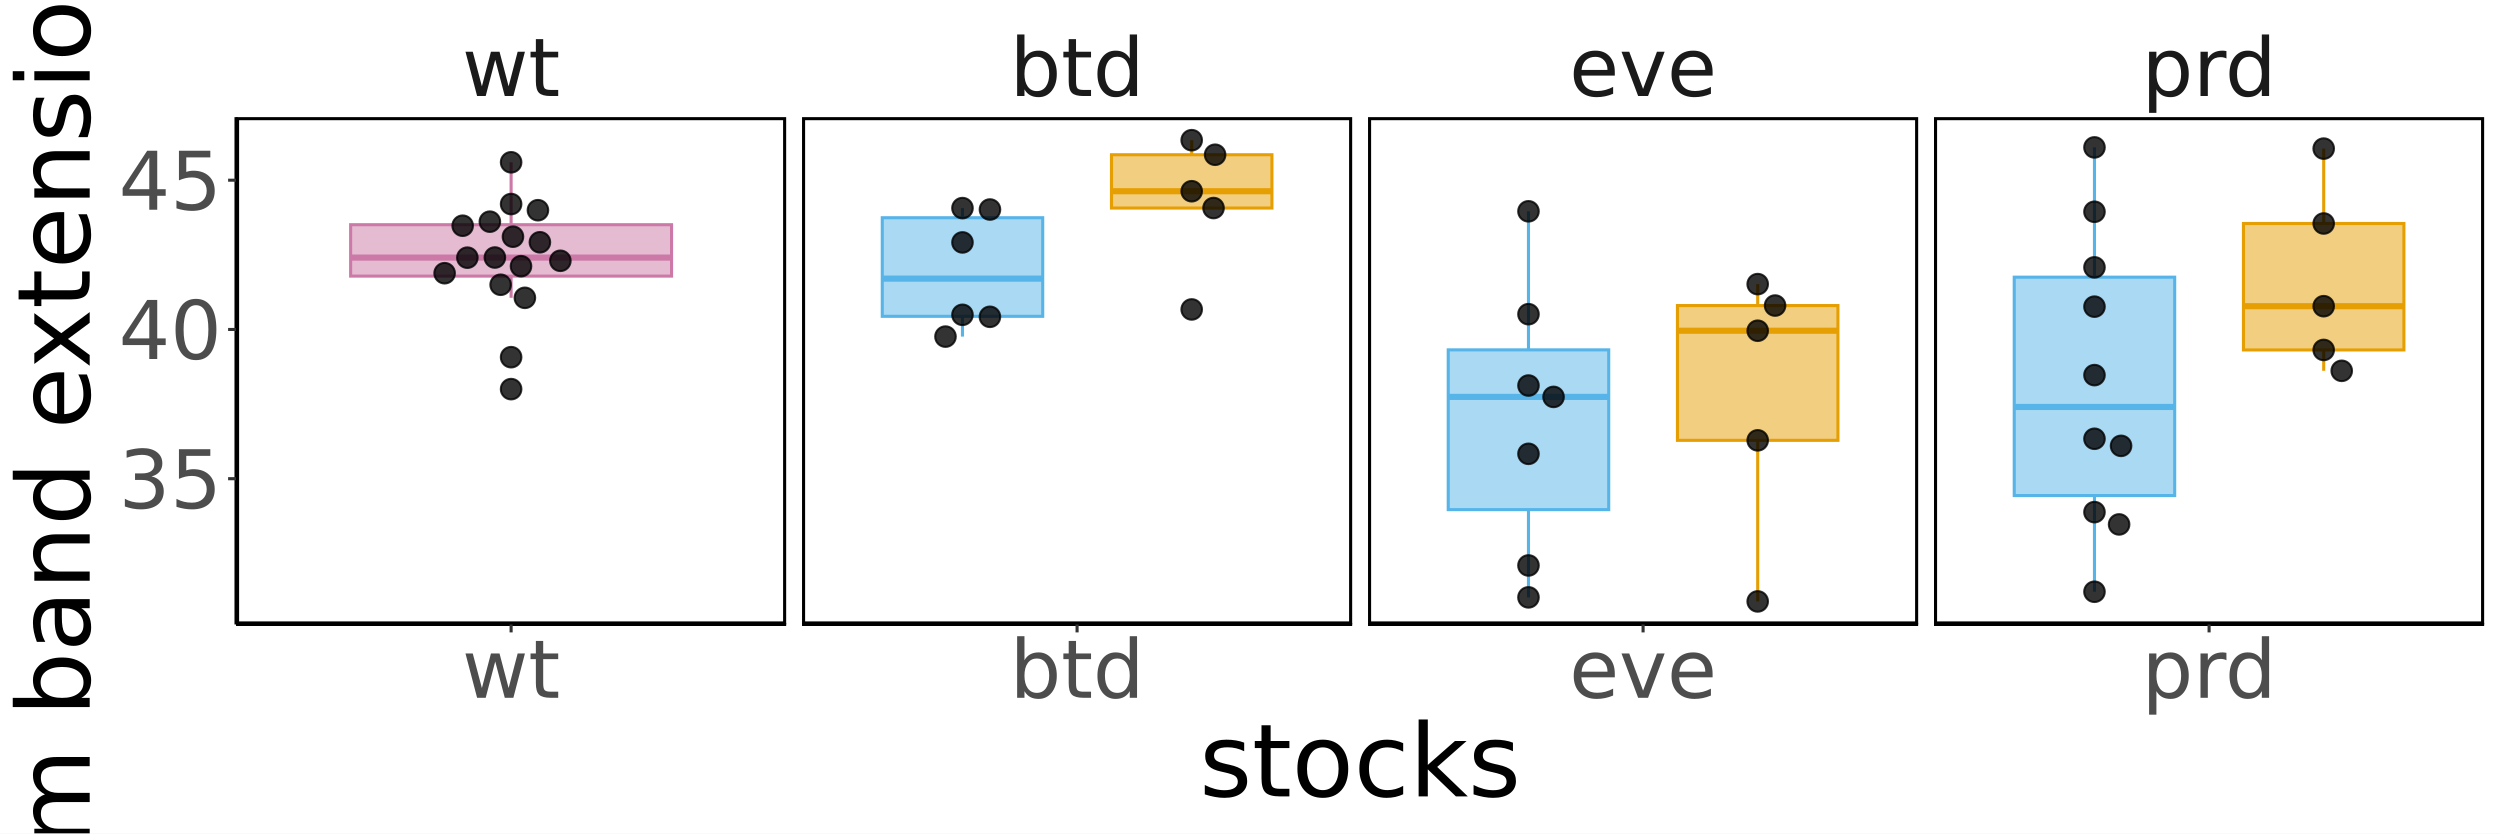
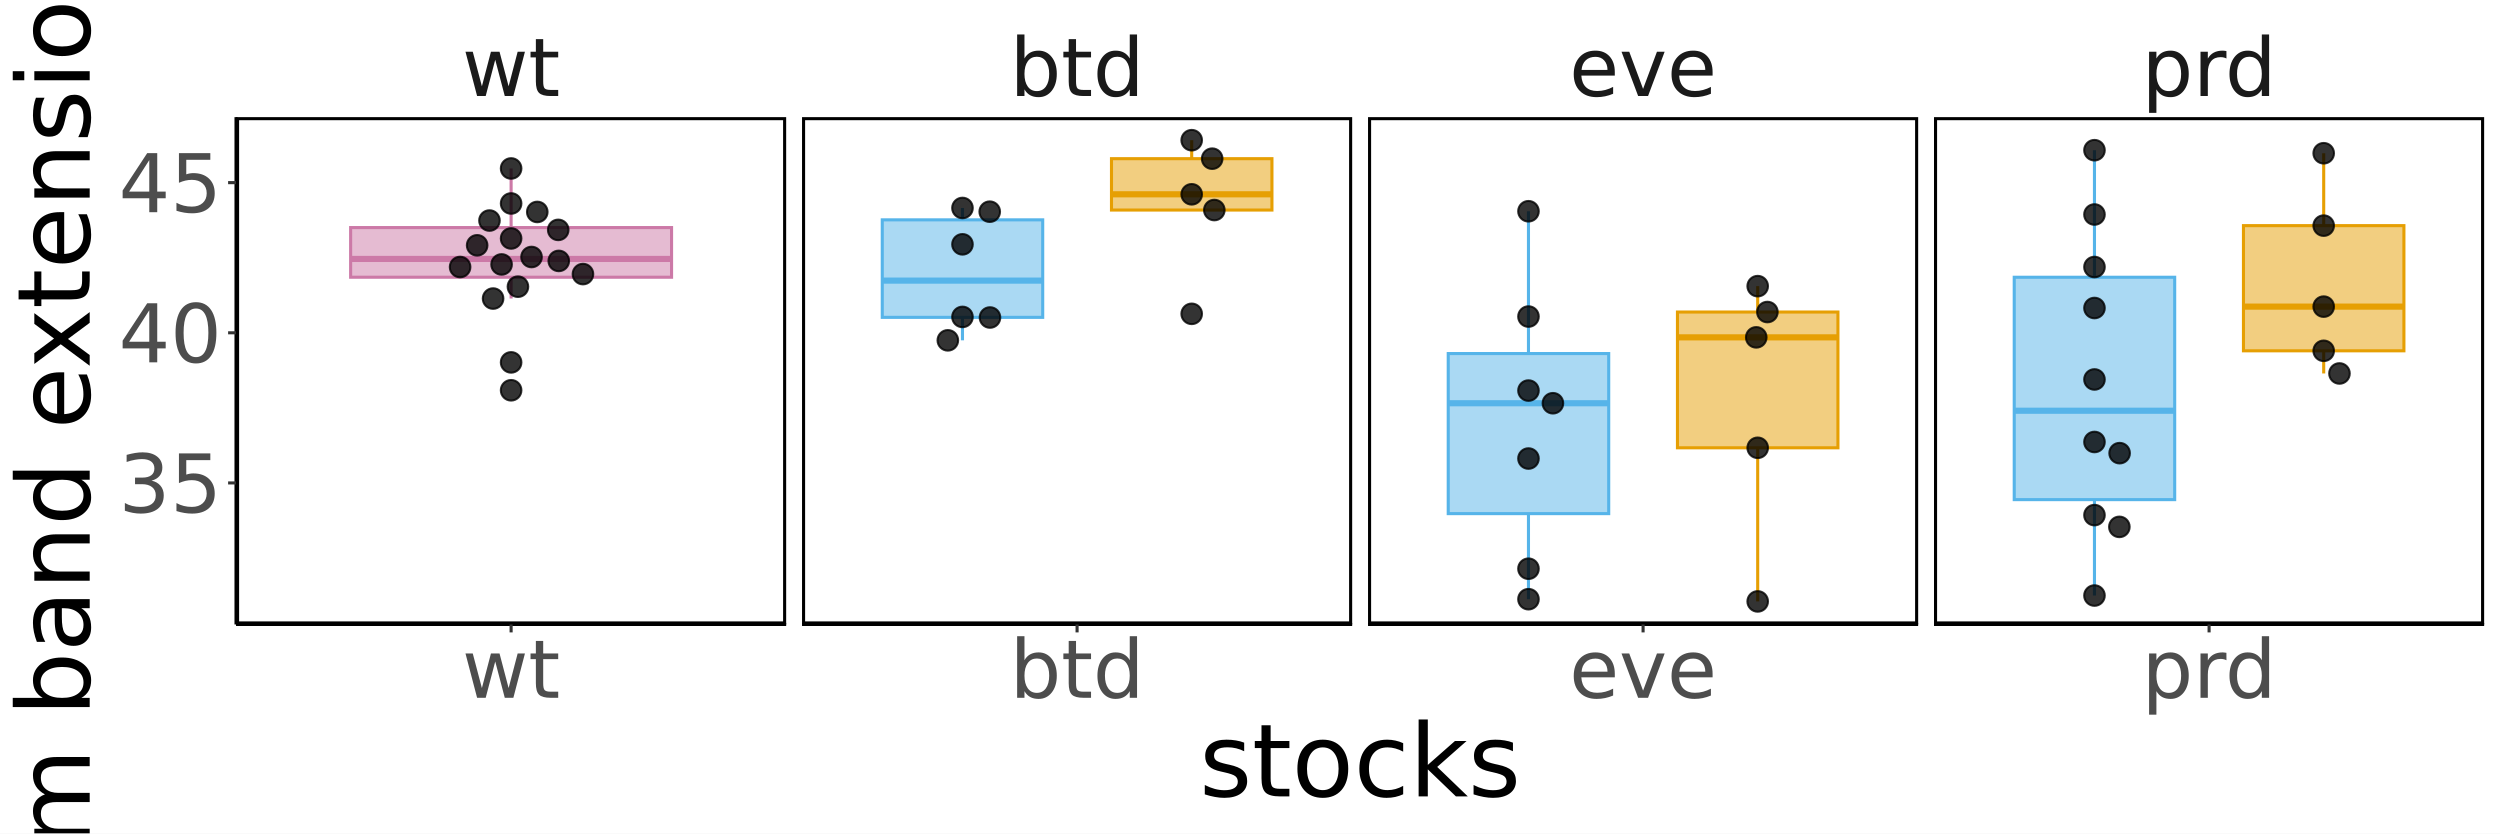
<svg xmlns="http://www.w3.org/2000/svg" class="svglite" width="864.00pt" height="288.00pt" viewBox="0 0 864.00 288.00">
  <defs>
    <style type="text/css">
    .svglite line, .svglite polyline, .svglite polygon, .svglite path, .svglite rect, .svglite circle {
      fill: none;
      stroke: #000000;
      stroke-linecap: round;
      stroke-linejoin: round;
      stroke-miterlimit: 10.00;
    }
    .svglite text {
      white-space: pre;
    }
  </style>
  </defs>
  <rect width="100%" height="100%" style="stroke: none; fill: #FFFFFF;" />
  <defs>
    <clipPath id="cpMC4wMHw4NjQuMDB8MC4wMHwyODguMDA=">
      <rect x="0.00" y="0.00" width="864.00" height="288.00" />
    </clipPath>
  </defs>
  <g clip-path="url(#cpMC4wMHw4NjQuMDB8MC4wMHwyODguMDA=)">
    <rect x="0.00" y="0.00" width="864.00" height="288.00" style="stroke-width: 1.07; stroke: #FFFFFF; fill: #FFFFFF;" />
  </g>
  <defs>
    <clipPath id="cpODEuNTd8MjcxLjcwfDQwLjQ4fDIxNS44Mg==">
      <rect x="81.57" y="40.48" width="190.13" height="175.33" />
    </clipPath>
  </defs>
  <g clip-path="url(#cpODEuNTd8MjcxLjcwfDQwLjQ4fDIxNS44Mg==)">
    <rect x="81.57" y="40.48" width="190.13" height="175.33" style="stroke-width: 2.13; fill: #FFFFFF;" />
-     <line x1="176.64" y1="77.66" x2="176.64" y2="56.09" style="stroke-width: 1.07; stroke: #CC79A7; stroke-linecap: butt;" />
-     <line x1="176.64" y1="95.42" x2="176.64" y2="102.93" style="stroke-width: 1.07; stroke: #CC79A7; stroke-linecap: butt;" />
-     <polygon points="121.18,77.66 121.18,95.42 232.09,95.42 232.09,77.66 121.18,77.66 " style="stroke-width: 1.07; stroke: #CC79A7; stroke-linecap: butt; stroke-linejoin: miter; fill: #CC79A7; fill-opacity: 0.50;" />
-     <line x1="121.18" y1="89.02" x2="232.09" y2="89.02" style="stroke-width: 2.13; stroke: #CC79A7; stroke-linecap: butt; stroke-linejoin: miter;" />
-     <circle cx="185.91" cy="72.65" r="3.56" style="stroke-width: 0.71; stroke: #000000; stroke-opacity: 0.80; fill: #000000; fill-opacity: 0.80;" />
-     <circle cx="180.06" cy="91.99" r="3.56" style="stroke-width: 0.71; stroke: #000000; stroke-opacity: 0.80; fill: #000000; fill-opacity: 0.80;" />
-     <circle cx="161.52" cy="89.05" r="3.56" style="stroke-width: 0.71; stroke: #000000; stroke-opacity: 0.80; fill: #000000; fill-opacity: 0.80;" />
-     <circle cx="176.64" cy="56.09" r="3.56" style="stroke-width: 0.71; stroke: #000000; stroke-opacity: 0.80; fill: #000000; fill-opacity: 0.80;" />
-     <circle cx="171.03" cy="89.00" r="3.56" style="stroke-width: 0.71; stroke: #000000; stroke-opacity: 0.80; fill: #000000; fill-opacity: 0.80;" />
-     <circle cx="173.02" cy="98.41" r="3.56" style="stroke-width: 0.71; stroke: #000000; stroke-opacity: 0.80; fill: #000000; fill-opacity: 0.80;" />
-     <circle cx="159.90" cy="78.01" r="3.56" style="stroke-width: 0.71; stroke: #000000; stroke-opacity: 0.80; fill: #000000; fill-opacity: 0.80;" />
-     <circle cx="186.59" cy="83.73" r="3.56" style="stroke-width: 0.71; stroke: #000000; stroke-opacity: 0.80; fill: #000000; fill-opacity: 0.80;" />
-     <circle cx="176.64" cy="70.52" r="3.56" style="stroke-width: 0.71; stroke: #000000; stroke-opacity: 0.80; fill: #000000; fill-opacity: 0.80;" />
-     <circle cx="176.64" cy="123.44" r="3.56" style="stroke-width: 0.71; stroke: #000000; stroke-opacity: 0.80; fill: #000000; fill-opacity: 0.80;" />
-     <circle cx="193.66" cy="90.13" r="3.56" style="stroke-width: 0.71; stroke: #000000; stroke-opacity: 0.80; fill: #000000; fill-opacity: 0.80;" />
-     <circle cx="176.64" cy="134.48" r="3.56" style="stroke-width: 0.71; stroke: #000000; stroke-opacity: 0.80; fill: #000000; fill-opacity: 0.80;" />
-     <circle cx="181.40" cy="102.93" r="3.56" style="stroke-width: 0.71; stroke: #000000; stroke-opacity: 0.80; fill: #000000; fill-opacity: 0.80;" />
-     <circle cx="153.66" cy="94.42" r="3.56" style="stroke-width: 0.71; stroke: #000000; stroke-opacity: 0.80; fill: #000000; fill-opacity: 0.80;" />
-     <circle cx="169.30" cy="76.61" r="3.56" style="stroke-width: 0.71; stroke: #000000; stroke-opacity: 0.80; fill: #000000; fill-opacity: 0.80;" />
-     <circle cx="177.28" cy="81.80" r="3.56" style="stroke-width: 0.71; stroke: #000000; stroke-opacity: 0.80; fill: #000000; fill-opacity: 0.80;" />
+     <line x1="176.64" y1="78.65" x2="176.64" y2="58.22" style="stroke-width: 1.07; stroke: #CC79A7; stroke-linecap: butt;" />
+     <line x1="176.64" y1="95.81" x2="176.64" y2="103.18" style="stroke-width: 1.07; stroke: #CC79A7; stroke-linecap: butt;" />
+     <polygon points="121.18,78.65 121.18,95.81 232.09,95.81 232.09,78.65 121.18,78.65 " style="stroke-width: 1.07; stroke: #CC79A7; stroke-linecap: butt; stroke-linejoin: miter; fill: #CC79A7; fill-opacity: 0.50;" />
+     <line x1="121.18" y1="89.49" x2="232.09" y2="89.49" style="stroke-width: 2.13; stroke: #CC79A7; stroke-linecap: butt; stroke-linejoin: miter;" />
+     <circle cx="185.68" cy="73.25" r="3.56" style="stroke-width: 0.71; stroke: #000000; stroke-opacity: 0.80; fill: #000000; fill-opacity: 0.80;" />
+     <circle cx="159.01" cy="92.28" r="3.56" style="stroke-width: 0.71; stroke: #000000; stroke-opacity: 0.80; fill: #000000; fill-opacity: 0.80;" />
+     <circle cx="183.70" cy="88.82" r="3.56" style="stroke-width: 0.71; stroke: #000000; stroke-opacity: 0.80; fill: #000000; fill-opacity: 0.80;" />
+     <circle cx="176.64" cy="58.22" r="3.56" style="stroke-width: 0.71; stroke: #000000; stroke-opacity: 0.80; fill: #000000; fill-opacity: 0.80;" />
+     <circle cx="193.11" cy="90.17" r="3.56" style="stroke-width: 0.71; stroke: #000000; stroke-opacity: 0.80; fill: #000000; fill-opacity: 0.80;" />
+     <circle cx="179.00" cy="99.08" r="3.56" style="stroke-width: 0.71; stroke: #000000; stroke-opacity: 0.80; fill: #000000; fill-opacity: 0.80;" />
+     <circle cx="192.92" cy="79.45" r="3.56" style="stroke-width: 0.71; stroke: #000000; stroke-opacity: 0.80; fill: #000000; fill-opacity: 0.80;" />
+     <circle cx="164.90" cy="84.78" r="3.56" style="stroke-width: 0.71; stroke: #000000; stroke-opacity: 0.80; fill: #000000; fill-opacity: 0.80;" />
+     <circle cx="176.64" cy="70.32" r="3.56" style="stroke-width: 0.71; stroke: #000000; stroke-opacity: 0.80; fill: #000000; fill-opacity: 0.80;" />
+     <circle cx="176.64" cy="125.24" r="3.56" style="stroke-width: 0.71; stroke: #000000; stroke-opacity: 0.80; fill: #000000; fill-opacity: 0.80;" />
+     <circle cx="173.35" cy="91.39" r="3.56" style="stroke-width: 0.71; stroke: #000000; stroke-opacity: 0.80; fill: #000000; fill-opacity: 0.80;" />
+     <circle cx="176.64" cy="134.88" r="3.56" style="stroke-width: 0.71; stroke: #000000; stroke-opacity: 0.80; fill: #000000; fill-opacity: 0.80;" />
+     <circle cx="170.41" cy="103.18" r="3.56" style="stroke-width: 0.71; stroke: #000000; stroke-opacity: 0.80; fill: #000000; fill-opacity: 0.80;" />
+     <circle cx="201.47" cy="94.72" r="3.56" style="stroke-width: 0.71; stroke: #000000; stroke-opacity: 0.80; fill: #000000; fill-opacity: 0.80;" />
+     <circle cx="169.16" cy="76.22" r="3.56" style="stroke-width: 0.71; stroke: #000000; stroke-opacity: 0.80; fill: #000000; fill-opacity: 0.80;" />
+     <circle cx="176.64" cy="82.41" r="3.56" style="stroke-width: 0.71; stroke: #000000; stroke-opacity: 0.80; fill: #000000; fill-opacity: 0.80;" />
  </g>
  <g clip-path="url(#cpMC4wMHw4NjQuMDB8MC4wMHwyODguMDA=)">
</g>
  <defs>
    <clipPath id="cpMjc3LjE4fDQ2Ny4zMXw0MC40OHwyMTUuODI=">
      <rect x="277.18" y="40.48" width="190.13" height="175.33" />
    </clipPath>
  </defs>
  <g clip-path="url(#cpMjc3LjE4fDQ2Ny4zMXw0MC40OHwyMTUuODI=)">
    <rect x="277.18" y="40.48" width="190.13" height="175.33" style="stroke-width: 2.13; fill: #FFFFFF;" />
-     <line x1="332.63" y1="75.25" x2="332.63" y2="71.92" style="stroke-width: 1.07; stroke: #56B4E9; stroke-linecap: butt;" />
-     <line x1="332.63" y1="109.32" x2="332.63" y2="116.33" style="stroke-width: 1.07; stroke: #56B4E9; stroke-linecap: butt;" />
-     <polygon points="304.91,75.25 304.91,109.32 360.36,109.32 360.36,75.25 304.91,75.25 " style="stroke-width: 1.07; stroke: #56B4E9; stroke-linecap: butt; stroke-linejoin: miter; fill: #56B4E9; fill-opacity: 0.50;" />
-     <line x1="304.91" y1="96.29" x2="360.36" y2="96.29" style="stroke-width: 2.13; stroke: #56B4E9; stroke-linecap: butt; stroke-linejoin: miter;" />
-     <line x1="411.85" y1="53.48" x2="411.85" y2="48.45" style="stroke-width: 1.07; stroke: #E69F03; stroke-linecap: butt;" />
-     <line x1="411.85" y1="71.90" x2="411.85" y2="71.90" style="stroke-width: 1.07; stroke: #E69F03; stroke-linecap: butt;" />
-     <polygon points="384.13,53.48 384.13,71.90 439.58,71.90 439.58,53.48 384.13,53.48 " style="stroke-width: 1.07; stroke: #E69F03; stroke-linecap: butt; stroke-linejoin: miter; fill: #E69F03; fill-opacity: 0.50;" />
-     <line x1="384.13" y1="66.09" x2="439.58" y2="66.09" style="stroke-width: 2.13; stroke: #E69F03; stroke-linecap: butt; stroke-linejoin: miter;" />
-     <circle cx="332.63" cy="108.80" r="3.56" style="stroke-width: 0.71; stroke: #000000; stroke-opacity: 0.80; fill: #000000; fill-opacity: 0.80;" />
-     <circle cx="332.63" cy="83.78" r="3.56" style="stroke-width: 0.71; stroke: #000000; stroke-opacity: 0.80; fill: #000000; fill-opacity: 0.80;" />
-     <circle cx="342.13" cy="72.41" r="3.56" style="stroke-width: 0.71; stroke: #000000; stroke-opacity: 0.80; fill: #000000; fill-opacity: 0.80;" />
-     <circle cx="342.12" cy="109.49" r="3.56" style="stroke-width: 0.71; stroke: #000000; stroke-opacity: 0.80; fill: #000000; fill-opacity: 0.80;" />
-     <circle cx="326.76" cy="116.33" r="3.56" style="stroke-width: 0.71; stroke: #000000; stroke-opacity: 0.80; fill: #000000; fill-opacity: 0.80;" />
-     <circle cx="332.63" cy="71.92" r="3.56" style="stroke-width: 0.71; stroke: #000000; stroke-opacity: 0.80; fill: #000000; fill-opacity: 0.80;" />
-     <circle cx="419.94" cy="53.48" r="3.56" style="stroke-width: 0.71; stroke: #000000; stroke-opacity: 0.80; fill: #000000; fill-opacity: 0.80;" />
-     <circle cx="411.85" cy="66.09" r="3.56" style="stroke-width: 0.71; stroke: #000000; stroke-opacity: 0.80; fill: #000000; fill-opacity: 0.80;" />
-     <circle cx="411.85" cy="106.94" r="3.56" style="stroke-width: 0.71; stroke: #000000; stroke-opacity: 0.80; fill: #000000; fill-opacity: 0.80;" />
-     <circle cx="419.40" cy="71.90" r="3.56" style="stroke-width: 0.71; stroke: #000000; stroke-opacity: 0.80; fill: #000000; fill-opacity: 0.80;" />
+     <line x1="332.63" y1="75.98" x2="332.63" y2="71.88" style="stroke-width: 1.07; stroke: #56B4E9; stroke-linecap: butt;" />
+     <line x1="332.63" y1="109.68" x2="332.63" y2="117.62" style="stroke-width: 1.07; stroke: #56B4E9; stroke-linecap: butt;" />
+     <polygon points="304.91,75.98 304.91,109.68 360.36,109.68 360.36,75.98 304.91,75.98 " style="stroke-width: 1.07; stroke: #56B4E9; stroke-linecap: butt; stroke-linejoin: miter; fill: #56B4E9; fill-opacity: 0.50;" />
+     <line x1="304.91" y1="96.98" x2="360.36" y2="96.98" style="stroke-width: 2.13; stroke: #56B4E9; stroke-linecap: butt; stroke-linejoin: miter;" />
+     <line x1="411.85" y1="54.84" x2="411.85" y2="48.45" style="stroke-width: 1.07; stroke: #E69F03; stroke-linecap: butt;" />
+     <line x1="411.85" y1="72.59" x2="411.85" y2="72.59" style="stroke-width: 1.07; stroke: #E69F03; stroke-linecap: butt;" />
+     <polygon points="384.13,54.84 384.13,72.59 439.58,72.59 439.58,54.84 384.13,54.84 " style="stroke-width: 1.07; stroke: #E69F03; stroke-linecap: butt; stroke-linejoin: miter; fill: #E69F03; fill-opacity: 0.50;" />
+     <line x1="384.13" y1="67.15" x2="439.58" y2="67.15" style="stroke-width: 2.13; stroke: #E69F03; stroke-linecap: butt; stroke-linejoin: miter;" />
+     <circle cx="332.63" cy="109.53" r="3.56" style="stroke-width: 0.71; stroke: #000000; stroke-opacity: 0.80; fill: #000000; fill-opacity: 0.80;" />
+     <circle cx="332.63" cy="84.44" r="3.56" style="stroke-width: 0.71; stroke: #000000; stroke-opacity: 0.80; fill: #000000; fill-opacity: 0.80;" />
+     <circle cx="332.63" cy="71.88" r="3.56" style="stroke-width: 0.71; stroke: #000000; stroke-opacity: 0.80; fill: #000000; fill-opacity: 0.80;" />
+     <circle cx="342.14" cy="109.73" r="3.56" style="stroke-width: 0.71; stroke: #000000; stroke-opacity: 0.80; fill: #000000; fill-opacity: 0.80;" />
+     <circle cx="327.57" cy="117.62" r="3.56" style="stroke-width: 0.71; stroke: #000000; stroke-opacity: 0.80; fill: #000000; fill-opacity: 0.80;" />
+     <circle cx="342.05" cy="73.16" r="3.56" style="stroke-width: 0.71; stroke: #000000; stroke-opacity: 0.80; fill: #000000; fill-opacity: 0.80;" />
+     <circle cx="418.93" cy="54.84" r="3.56" style="stroke-width: 0.71; stroke: #000000; stroke-opacity: 0.80; fill: #000000; fill-opacity: 0.80;" />
+     <circle cx="411.85" cy="67.15" r="3.56" style="stroke-width: 0.71; stroke: #000000; stroke-opacity: 0.80; fill: #000000; fill-opacity: 0.80;" />
+     <circle cx="411.85" cy="108.46" r="3.56" style="stroke-width: 0.71; stroke: #000000; stroke-opacity: 0.80; fill: #000000; fill-opacity: 0.80;" />
+     <circle cx="419.67" cy="72.59" r="3.56" style="stroke-width: 0.71; stroke: #000000; stroke-opacity: 0.80; fill: #000000; fill-opacity: 0.80;" />
    <circle cx="411.85" cy="48.45" r="3.56" style="stroke-width: 0.71; stroke: #000000; stroke-opacity: 0.80; fill: #000000; fill-opacity: 0.80;" />
  </g>
  <g clip-path="url(#cpMC4wMHw4NjQuMDB8MC4wMHwyODguMDA=)">
</g>
  <defs>
    <clipPath id="cpNDcyLjc5fDY2Mi45MXw0MC40OHwyMTUuODI=">
      <rect x="472.79" y="40.48" width="190.13" height="175.33" />
    </clipPath>
  </defs>
  <g clip-path="url(#cpNDcyLjc5fDY2Mi45MXw0MC40OHwyMTUuODI=)">
    <rect x="472.79" y="40.48" width="190.13" height="175.33" style="stroke-width: 2.13; fill: #FFFFFF;" />
-     <line x1="528.24" y1="120.91" x2="528.24" y2="73.03" style="stroke-width: 1.07; stroke: #56B4E9; stroke-linecap: butt;" />
-     <line x1="528.24" y1="176.13" x2="528.24" y2="206.45" style="stroke-width: 1.07; stroke: #56B4E9; stroke-linecap: butt;" />
-     <polygon points="500.51,120.91 500.51,176.13 555.97,176.13 555.97,120.91 500.51,120.91 " style="stroke-width: 1.07; stroke: #56B4E9; stroke-linecap: butt; stroke-linejoin: miter; fill: #56B4E9; fill-opacity: 0.50;" />
-     <line x1="500.51" y1="137.17" x2="555.97" y2="137.17" style="stroke-width: 2.13; stroke: #56B4E9; stroke-linecap: butt; stroke-linejoin: miter;" />
-     <line x1="607.46" y1="105.60" x2="607.46" y2="98.19" style="stroke-width: 1.07; stroke: #E69F03; stroke-linecap: butt;" />
-     <line x1="607.46" y1="152.18" x2="607.46" y2="207.85" style="stroke-width: 1.07; stroke: #E69F03; stroke-linecap: butt;" />
-     <polygon points="579.73,105.60 579.73,152.18 635.19,152.18 635.19,105.60 579.73,105.60 " style="stroke-width: 1.07; stroke: #E69F03; stroke-linecap: butt; stroke-linejoin: miter; fill: #E69F03; fill-opacity: 0.50;" />
-     <line x1="579.73" y1="114.30" x2="635.19" y2="114.30" style="stroke-width: 2.13; stroke: #E69F03; stroke-linecap: butt; stroke-linejoin: miter;" />
-     <circle cx="528.24" cy="206.45" r="3.56" style="stroke-width: 0.71; stroke: #000000; stroke-opacity: 0.80; fill: #000000; fill-opacity: 0.80;" />
-     <circle cx="528.24" cy="156.84" r="3.56" style="stroke-width: 0.71; stroke: #000000; stroke-opacity: 0.80; fill: #000000; fill-opacity: 0.80;" />
-     <circle cx="528.24" cy="195.42" r="3.56" style="stroke-width: 0.71; stroke: #000000; stroke-opacity: 0.80; fill: #000000; fill-opacity: 0.80;" />
-     <circle cx="528.24" cy="73.03" r="3.56" style="stroke-width: 0.71; stroke: #000000; stroke-opacity: 0.80; fill: #000000; fill-opacity: 0.80;" />
-     <circle cx="528.24" cy="108.58" r="3.56" style="stroke-width: 0.71; stroke: #000000; stroke-opacity: 0.80; fill: #000000; fill-opacity: 0.80;" />
-     <circle cx="536.91" cy="137.17" r="3.56" style="stroke-width: 0.71; stroke: #000000; stroke-opacity: 0.80; fill: #000000; fill-opacity: 0.80;" />
-     <circle cx="528.24" cy="133.24" r="3.56" style="stroke-width: 0.71; stroke: #000000; stroke-opacity: 0.80; fill: #000000; fill-opacity: 0.80;" />
-     <circle cx="613.47" cy="105.60" r="3.56" style="stroke-width: 0.71; stroke: #000000; stroke-opacity: 0.80; fill: #000000; fill-opacity: 0.80;" />
-     <circle cx="607.46" cy="98.19" r="3.56" style="stroke-width: 0.71; stroke: #000000; stroke-opacity: 0.80; fill: #000000; fill-opacity: 0.80;" />
-     <circle cx="607.46" cy="114.30" r="3.56" style="stroke-width: 0.71; stroke: #000000; stroke-opacity: 0.80; fill: #000000; fill-opacity: 0.80;" />
+     <line x1="528.24" y1="122.19" x2="528.24" y2="73.01" style="stroke-width: 1.07; stroke: #56B4E9; stroke-linecap: butt;" />
+     <line x1="528.24" y1="177.51" x2="528.24" y2="207.08" style="stroke-width: 1.07; stroke: #56B4E9; stroke-linecap: butt;" />
+     <polygon points="500.51,122.19 500.51,177.51 555.97,177.51 555.97,122.19 500.51,122.19 " style="stroke-width: 1.07; stroke: #56B4E9; stroke-linecap: butt; stroke-linejoin: miter; fill: #56B4E9; fill-opacity: 0.50;" />
+     <line x1="500.51" y1="139.36" x2="555.97" y2="139.36" style="stroke-width: 2.13; stroke: #56B4E9; stroke-linecap: butt; stroke-linejoin: miter;" />
+     <line x1="607.46" y1="107.84" x2="607.46" y2="98.89" style="stroke-width: 1.07; stroke: #E69F03; stroke-linecap: butt;" />
+     <line x1="607.46" y1="154.76" x2="607.46" y2="207.85" style="stroke-width: 1.07; stroke: #E69F03; stroke-linecap: butt;" />
+     <polygon points="579.73,107.84 579.73,154.76 635.19,154.76 635.19,107.84 579.73,107.84 " style="stroke-width: 1.07; stroke: #E69F03; stroke-linecap: butt; stroke-linejoin: miter; fill: #E69F03; fill-opacity: 0.50;" />
+     <line x1="579.73" y1="116.59" x2="635.19" y2="116.59" style="stroke-width: 2.13; stroke: #E69F03; stroke-linecap: butt; stroke-linejoin: miter;" />
+     <circle cx="528.24" cy="207.08" r="3.56" style="stroke-width: 0.71; stroke: #000000; stroke-opacity: 0.80; fill: #000000; fill-opacity: 0.80;" />
+     <circle cx="528.24" cy="158.47" r="3.56" style="stroke-width: 0.71; stroke: #000000; stroke-opacity: 0.80; fill: #000000; fill-opacity: 0.80;" />
+     <circle cx="528.24" cy="196.55" r="3.56" style="stroke-width: 0.71; stroke: #000000; stroke-opacity: 0.80; fill: #000000; fill-opacity: 0.80;" />
+     <circle cx="528.24" cy="73.01" r="3.56" style="stroke-width: 0.71; stroke: #000000; stroke-opacity: 0.80; fill: #000000; fill-opacity: 0.80;" />
+     <circle cx="528.24" cy="109.40" r="3.56" style="stroke-width: 0.71; stroke: #000000; stroke-opacity: 0.80; fill: #000000; fill-opacity: 0.80;" />
+     <circle cx="536.69" cy="139.36" r="3.56" style="stroke-width: 0.71; stroke: #000000; stroke-opacity: 0.80; fill: #000000; fill-opacity: 0.80;" />
+     <circle cx="528.24" cy="134.98" r="3.56" style="stroke-width: 0.71; stroke: #000000; stroke-opacity: 0.80; fill: #000000; fill-opacity: 0.80;" />
+     <circle cx="610.81" cy="107.84" r="3.56" style="stroke-width: 0.71; stroke: #000000; stroke-opacity: 0.80; fill: #000000; fill-opacity: 0.80;" />
+     <circle cx="607.46" cy="98.89" r="3.56" style="stroke-width: 0.71; stroke: #000000; stroke-opacity: 0.80; fill: #000000; fill-opacity: 0.80;" />
+     <circle cx="606.96" cy="116.59" r="3.56" style="stroke-width: 0.71; stroke: #000000; stroke-opacity: 0.80; fill: #000000; fill-opacity: 0.80;" />
    <circle cx="607.46" cy="207.85" r="3.56" style="stroke-width: 0.71; stroke: #000000; stroke-opacity: 0.80; fill: #000000; fill-opacity: 0.80;" />
-     <circle cx="607.46" cy="152.18" r="3.56" style="stroke-width: 0.71; stroke: #000000; stroke-opacity: 0.80; fill: #000000; fill-opacity: 0.80;" />
+     <circle cx="607.46" cy="154.76" r="3.56" style="stroke-width: 0.71; stroke: #000000; stroke-opacity: 0.80; fill: #000000; fill-opacity: 0.80;" />
  </g>
  <g clip-path="url(#cpMC4wMHw4NjQuMDB8MC4wMHwyODguMDA=)">
</g>
  <defs>
    <clipPath id="cpNjY4LjM5fDg1OC41Mnw0MC40OHwyMTUuODI=">
      <rect x="668.39" y="40.48" width="190.13" height="175.33" />
    </clipPath>
  </defs>
  <g clip-path="url(#cpNjY4LjM5fDg1OC41Mnw0MC40OHwyMTUuODI=)">
    <rect x="668.39" y="40.48" width="190.13" height="175.33" style="stroke-width: 2.13; fill: #FFFFFF;" />
-     <line x1="723.85" y1="95.79" x2="723.85" y2="50.94" style="stroke-width: 1.07; stroke: #56B4E9; stroke-linecap: butt;" />
-     <line x1="723.85" y1="171.26" x2="723.85" y2="204.51" style="stroke-width: 1.07; stroke: #56B4E9; stroke-linecap: butt;" />
-     <polygon points="696.12,95.79 696.12,171.26 751.57,171.26 751.57,95.79 696.12,95.79 " style="stroke-width: 1.07; stroke: #56B4E9; stroke-linecap: butt; stroke-linejoin: miter; fill: #56B4E9; fill-opacity: 0.50;" />
-     <line x1="696.12" y1="140.64" x2="751.57" y2="140.64" style="stroke-width: 2.13; stroke: #56B4E9; stroke-linecap: butt; stroke-linejoin: miter;" />
-     <line x1="803.07" y1="77.24" x2="803.07" y2="51.36" style="stroke-width: 1.07; stroke: #E69F03; stroke-linecap: butt;" />
-     <line x1="803.07" y1="120.94" x2="803.07" y2="128.16" style="stroke-width: 1.07; stroke: #E69F03; stroke-linecap: butt;" />
-     <polygon points="775.34,77.24 775.34,120.94 830.79,120.94 830.79,77.24 775.34,77.24 " style="stroke-width: 1.07; stroke: #E69F03; stroke-linecap: butt; stroke-linejoin: miter; fill: #E69F03; fill-opacity: 0.50;" />
-     <line x1="775.34" y1="105.82" x2="830.79" y2="105.82" style="stroke-width: 2.13; stroke: #E69F03; stroke-linecap: butt; stroke-linejoin: miter;" />
-     <circle cx="723.85" cy="176.99" r="3.56" style="stroke-width: 0.71; stroke: #000000; stroke-opacity: 0.80; fill: #000000; fill-opacity: 0.80;" />
-     <circle cx="723.85" cy="92.40" r="3.56" style="stroke-width: 0.71; stroke: #000000; stroke-opacity: 0.80; fill: #000000; fill-opacity: 0.80;" />
-     <circle cx="723.85" cy="50.94" r="3.56" style="stroke-width: 0.71; stroke: #000000; stroke-opacity: 0.80; fill: #000000; fill-opacity: 0.80;" />
-     <circle cx="723.85" cy="73.19" r="3.56" style="stroke-width: 0.71; stroke: #000000; stroke-opacity: 0.80; fill: #000000; fill-opacity: 0.80;" />
-     <circle cx="723.85" cy="129.64" r="3.56" style="stroke-width: 0.71; stroke: #000000; stroke-opacity: 0.80; fill: #000000; fill-opacity: 0.80;" />
-     <circle cx="733.04" cy="154.09" r="3.56" style="stroke-width: 0.71; stroke: #000000; stroke-opacity: 0.80; fill: #000000; fill-opacity: 0.80;" />
-     <circle cx="723.85" cy="151.64" r="3.56" style="stroke-width: 0.71; stroke: #000000; stroke-opacity: 0.80; fill: #000000; fill-opacity: 0.80;" />
-     <circle cx="732.36" cy="181.24" r="3.56" style="stroke-width: 0.71; stroke: #000000; stroke-opacity: 0.80; fill: #000000; fill-opacity: 0.80;" />
-     <circle cx="723.85" cy="204.51" r="3.56" style="stroke-width: 0.71; stroke: #000000; stroke-opacity: 0.80; fill: #000000; fill-opacity: 0.80;" />
-     <circle cx="723.85" cy="105.98" r="3.56" style="stroke-width: 0.71; stroke: #000000; stroke-opacity: 0.80; fill: #000000; fill-opacity: 0.80;" />
-     <circle cx="803.07" cy="77.24" r="3.56" style="stroke-width: 0.71; stroke: #000000; stroke-opacity: 0.80; fill: #000000; fill-opacity: 0.80;" />
-     <circle cx="803.07" cy="105.82" r="3.56" style="stroke-width: 0.71; stroke: #000000; stroke-opacity: 0.80; fill: #000000; fill-opacity: 0.80;" />
-     <circle cx="803.07" cy="51.36" r="3.56" style="stroke-width: 0.71; stroke: #000000; stroke-opacity: 0.80; fill: #000000; fill-opacity: 0.80;" />
-     <circle cx="803.07" cy="120.94" r="3.56" style="stroke-width: 0.71; stroke: #000000; stroke-opacity: 0.80; fill: #000000; fill-opacity: 0.80;" />
-     <circle cx="809.30" cy="128.16" r="3.56" style="stroke-width: 0.71; stroke: #000000; stroke-opacity: 0.80; fill: #000000; fill-opacity: 0.80;" />
+     <line x1="723.85" y1="95.82" x2="723.85" y2="51.91" style="stroke-width: 1.07; stroke: #56B4E9; stroke-linecap: butt;" />
+     <line x1="723.85" y1="172.67" x2="723.85" y2="205.82" style="stroke-width: 1.07; stroke: #56B4E9; stroke-linecap: butt;" />
+     <polygon points="696.12,95.82 696.12,172.67 751.57,172.67 751.57,95.82 696.12,95.82 " style="stroke-width: 1.07; stroke: #56B4E9; stroke-linecap: butt; stroke-linejoin: miter; fill: #56B4E9; fill-opacity: 0.50;" />
+     <line x1="696.12" y1="141.95" x2="751.57" y2="141.95" style="stroke-width: 2.13; stroke: #56B4E9; stroke-linecap: butt; stroke-linejoin: miter;" />
+     <line x1="803.07" y1="77.98" x2="803.07" y2="52.96" style="stroke-width: 1.07; stroke: #E69F03; stroke-linecap: butt;" />
+     <line x1="803.07" y1="121.24" x2="803.07" y2="129.07" style="stroke-width: 1.07; stroke: #E69F03; stroke-linecap: butt;" />
+     <polygon points="775.34,77.98 775.34,121.24 830.79,121.24 830.79,77.98 775.34,77.98 " style="stroke-width: 1.07; stroke: #E69F03; stroke-linecap: butt; stroke-linejoin: miter; fill: #E69F03; fill-opacity: 0.50;" />
+     <line x1="775.34" y1="105.97" x2="830.79" y2="105.97" style="stroke-width: 2.13; stroke: #E69F03; stroke-linecap: butt; stroke-linejoin: miter;" />
+     <circle cx="723.85" cy="178.02" r="3.56" style="stroke-width: 0.71; stroke: #000000; stroke-opacity: 0.80; fill: #000000; fill-opacity: 0.80;" />
+     <circle cx="723.85" cy="92.28" r="3.56" style="stroke-width: 0.71; stroke: #000000; stroke-opacity: 0.80; fill: #000000; fill-opacity: 0.80;" />
+     <circle cx="723.85" cy="51.91" r="3.56" style="stroke-width: 0.71; stroke: #000000; stroke-opacity: 0.80; fill: #000000; fill-opacity: 0.80;" />
+     <circle cx="723.85" cy="74.13" r="3.56" style="stroke-width: 0.71; stroke: #000000; stroke-opacity: 0.80; fill: #000000; fill-opacity: 0.80;" />
+     <circle cx="723.85" cy="131.14" r="3.56" style="stroke-width: 0.71; stroke: #000000; stroke-opacity: 0.80; fill: #000000; fill-opacity: 0.80;" />
+     <circle cx="732.54" cy="156.61" r="3.56" style="stroke-width: 0.71; stroke: #000000; stroke-opacity: 0.80; fill: #000000; fill-opacity: 0.80;" />
+     <circle cx="723.85" cy="152.75" r="3.56" style="stroke-width: 0.71; stroke: #000000; stroke-opacity: 0.80; fill: #000000; fill-opacity: 0.80;" />
+     <circle cx="732.45" cy="182.09" r="3.56" style="stroke-width: 0.71; stroke: #000000; stroke-opacity: 0.80; fill: #000000; fill-opacity: 0.80;" />
+     <circle cx="723.85" cy="205.82" r="3.56" style="stroke-width: 0.71; stroke: #000000; stroke-opacity: 0.80; fill: #000000; fill-opacity: 0.80;" />
+     <circle cx="723.85" cy="106.45" r="3.56" style="stroke-width: 0.71; stroke: #000000; stroke-opacity: 0.80; fill: #000000; fill-opacity: 0.80;" />
+     <circle cx="803.07" cy="77.98" r="3.56" style="stroke-width: 0.71; stroke: #000000; stroke-opacity: 0.80; fill: #000000; fill-opacity: 0.80;" />
+     <circle cx="803.07" cy="105.97" r="3.56" style="stroke-width: 0.71; stroke: #000000; stroke-opacity: 0.80; fill: #000000; fill-opacity: 0.80;" />
+     <circle cx="803.07" cy="52.96" r="3.56" style="stroke-width: 0.71; stroke: #000000; stroke-opacity: 0.80; fill: #000000; fill-opacity: 0.80;" />
+     <circle cx="803.07" cy="121.24" r="3.56" style="stroke-width: 0.71; stroke: #000000; stroke-opacity: 0.80; fill: #000000; fill-opacity: 0.80;" />
+     <circle cx="808.52" cy="129.07" r="3.56" style="stroke-width: 0.71; stroke: #000000; stroke-opacity: 0.80; fill: #000000; fill-opacity: 0.80;" />
  </g>
  <g clip-path="url(#cpMC4wMHw4NjQuMDB8MC4wMHwyODguMDA=)">
</g>
  <defs>
    <clipPath id="cpODEuNTd8MjcxLjcwfDUuNDh8NDAuNDg=">
      <rect x="81.57" y="5.48" width="190.13" height="35.00" />
    </clipPath>
  </defs>
  <g clip-path="url(#cpODEuNTd8MjcxLjcwfDUuNDh8NDAuNDg=)">
    <text x="176.64" y="33.19" text-anchor="middle" style="font-size: 28.00px;fill: #1A1A1A; font-family: &quot;DejaVu Sans&quot;;" textLength="33.88px" lengthAdjust="spacingAndGlyphs">wt</text>
  </g>
  <g clip-path="url(#cpMC4wMHw4NjQuMDB8MC4wMHwyODguMDA=)">
</g>
  <defs>
    <clipPath id="cpMjc3LjE4fDQ2Ny4zMXw1LjQ4fDQwLjQ4">
      <rect x="277.18" y="5.48" width="190.13" height="35.00" />
    </clipPath>
  </defs>
  <g clip-path="url(#cpMjc3LjE4fDQ2Ny4zMXw1LjQ4fDQwLjQ4)">
    <text x="372.24" y="33.19" text-anchor="middle" style="font-size: 28.00px;fill: #1A1A1A; font-family: &quot;DejaVu Sans&quot;;" textLength="46.53px" lengthAdjust="spacingAndGlyphs">btd</text>
  </g>
  <g clip-path="url(#cpMC4wMHw4NjQuMDB8MC4wMHwyODguMDA=)">
</g>
  <defs>
    <clipPath id="cpNDcyLjc5fDY2Mi45MXw1LjQ4fDQwLjQ4">
      <rect x="472.79" y="5.48" width="190.13" height="35.00" />
    </clipPath>
  </defs>
  <g clip-path="url(#cpNDcyLjc5fDY2Mi45MXw1LjQ4fDQwLjQ4)">
    <text x="567.85" y="33.19" text-anchor="middle" style="font-size: 28.00px;fill: #1A1A1A; font-family: &quot;DejaVu Sans&quot;;" textLength="51.03px" lengthAdjust="spacingAndGlyphs">eve</text>
  </g>
  <g clip-path="url(#cpMC4wMHw4NjQuMDB8MC4wMHwyODguMDA=)">
</g>
  <defs>
    <clipPath id="cpNjY4LjM5fDg1OC41Mnw1LjQ4fDQwLjQ4">
      <rect x="668.39" y="5.48" width="190.13" height="35.00" />
    </clipPath>
  </defs>
  <g clip-path="url(#cpNjY4LjM5fDg1OC41Mnw1LjQ4fDQwLjQ4)">
    <text x="763.46" y="33.19" text-anchor="middle" style="font-size: 28.00px;fill: #1A1A1A; font-family: &quot;DejaVu Sans&quot;;" textLength="46.58px" lengthAdjust="spacingAndGlyphs">prd</text>
  </g>
  <g clip-path="url(#cpMC4wMHw4NjQuMDB8MC4wMHwyODguMDA=)">
    <polyline points="81.57,215.82 271.70,215.82 " style="stroke-width: 1.07; stroke-linecap: butt;" />
    <polyline points="176.64,218.56 176.64,215.82 " style="stroke-width: 1.07; stroke: #333333; stroke-linecap: butt;" />
    <text x="176.64" y="241.16" text-anchor="middle" style="font-size: 28.00px;fill: #4D4D4D; font-family: &quot;DejaVu Sans&quot;;" textLength="33.88px" lengthAdjust="spacingAndGlyphs">wt</text>
    <polyline points="277.18,215.82 467.31,215.82 " style="stroke-width: 1.07; stroke-linecap: butt;" />
    <polyline points="372.24,218.56 372.24,215.82 " style="stroke-width: 1.07; stroke: #333333; stroke-linecap: butt;" />
    <text x="372.24" y="241.16" text-anchor="middle" style="font-size: 28.00px;fill: #4D4D4D; font-family: &quot;DejaVu Sans&quot;;" textLength="46.53px" lengthAdjust="spacingAndGlyphs">btd</text>
    <polyline points="472.79,215.82 662.91,215.82 " style="stroke-width: 1.07; stroke-linecap: butt;" />
    <polyline points="567.85,218.56 567.85,215.82 " style="stroke-width: 1.07; stroke: #333333; stroke-linecap: butt;" />
    <text x="567.85" y="241.16" text-anchor="middle" style="font-size: 28.00px;fill: #4D4D4D; font-family: &quot;DejaVu Sans&quot;;" textLength="51.03px" lengthAdjust="spacingAndGlyphs">eve</text>
    <polyline points="668.39,215.82 858.52,215.82 " style="stroke-width: 1.07; stroke-linecap: butt;" />
    <polyline points="763.46,218.56 763.46,215.82 " style="stroke-width: 1.07; stroke: #333333; stroke-linecap: butt;" />
    <text x="763.46" y="241.16" text-anchor="middle" style="font-size: 28.00px;fill: #4D4D4D; font-family: &quot;DejaVu Sans&quot;;" textLength="46.58px" lengthAdjust="spacingAndGlyphs">prd</text>
    <polyline points="81.57,215.82 81.57,40.48 " style="stroke-width: 1.07; stroke-linecap: butt;" />
-     <text x="76.64" y="175.65" text-anchor="end" style="font-size: 28.00px;fill: #4D4D4D; font-family: &quot;DejaVu Sans&quot;;" textLength="35.63px" lengthAdjust="spacingAndGlyphs">35</text>
-     <text x="76.64" y="124.07" text-anchor="end" style="font-size: 28.00px;fill: #4D4D4D; font-family: &quot;DejaVu Sans&quot;;" textLength="35.63px" lengthAdjust="spacingAndGlyphs">40</text>
-     <text x="76.64" y="72.49" text-anchor="end" style="font-size: 28.00px;fill: #4D4D4D; font-family: &quot;DejaVu Sans&quot;;" textLength="35.63px" lengthAdjust="spacingAndGlyphs">45</text>
-     <polyline points="78.83,165.44 81.57,165.44 " style="stroke-width: 1.07; stroke: #333333; stroke-linecap: butt;" />
-     <polyline points="78.83,113.86 81.57,113.86 " style="stroke-width: 1.07; stroke: #333333; stroke-linecap: butt;" />
-     <polyline points="78.83,62.28 81.57,62.28 " style="stroke-width: 1.07; stroke: #333333; stroke-linecap: butt;" />
+     <text x="76.64" y="177.11" text-anchor="end" style="font-size: 28.00px;fill: #4D4D4D; font-family: &quot;DejaVu Sans&quot;;" textLength="35.63px" lengthAdjust="spacingAndGlyphs">35</text>
+     <text x="76.64" y="125.22" text-anchor="end" style="font-size: 28.00px;fill: #4D4D4D; font-family: &quot;DejaVu Sans&quot;;" textLength="35.63px" lengthAdjust="spacingAndGlyphs">40</text>
+     <text x="76.64" y="73.33" text-anchor="end" style="font-size: 28.00px;fill: #4D4D4D; font-family: &quot;DejaVu Sans&quot;;" textLength="35.63px" lengthAdjust="spacingAndGlyphs">45</text>
+     <polyline points="78.83,166.90 81.57,166.90 " style="stroke-width: 1.07; stroke: #333333; stroke-linecap: butt;" />
+     <polyline points="78.83,115.01 81.57,115.01 " style="stroke-width: 1.07; stroke: #333333; stroke-linecap: butt;" />
+     <polyline points="78.83,63.12 81.57,63.12 " style="stroke-width: 1.07; stroke: #333333; stroke-linecap: butt;" />
    <text x="470.05" y="275.24" text-anchor="middle" style="font-size: 35.00px; font-family: &quot;DejaVu Sans&quot;;" textLength="111.12px" lengthAdjust="spacingAndGlyphs">stocks</text>
    <text transform="translate(31.00,128.15) rotate(-90)" text-anchor="middle" style="font-size: 35.00px; font-family: &quot;DejaVu Sans&quot;;" textLength="444.27px" lengthAdjust="spacingAndGlyphs">germ band extension (%)</text>
  </g>
</svg>
